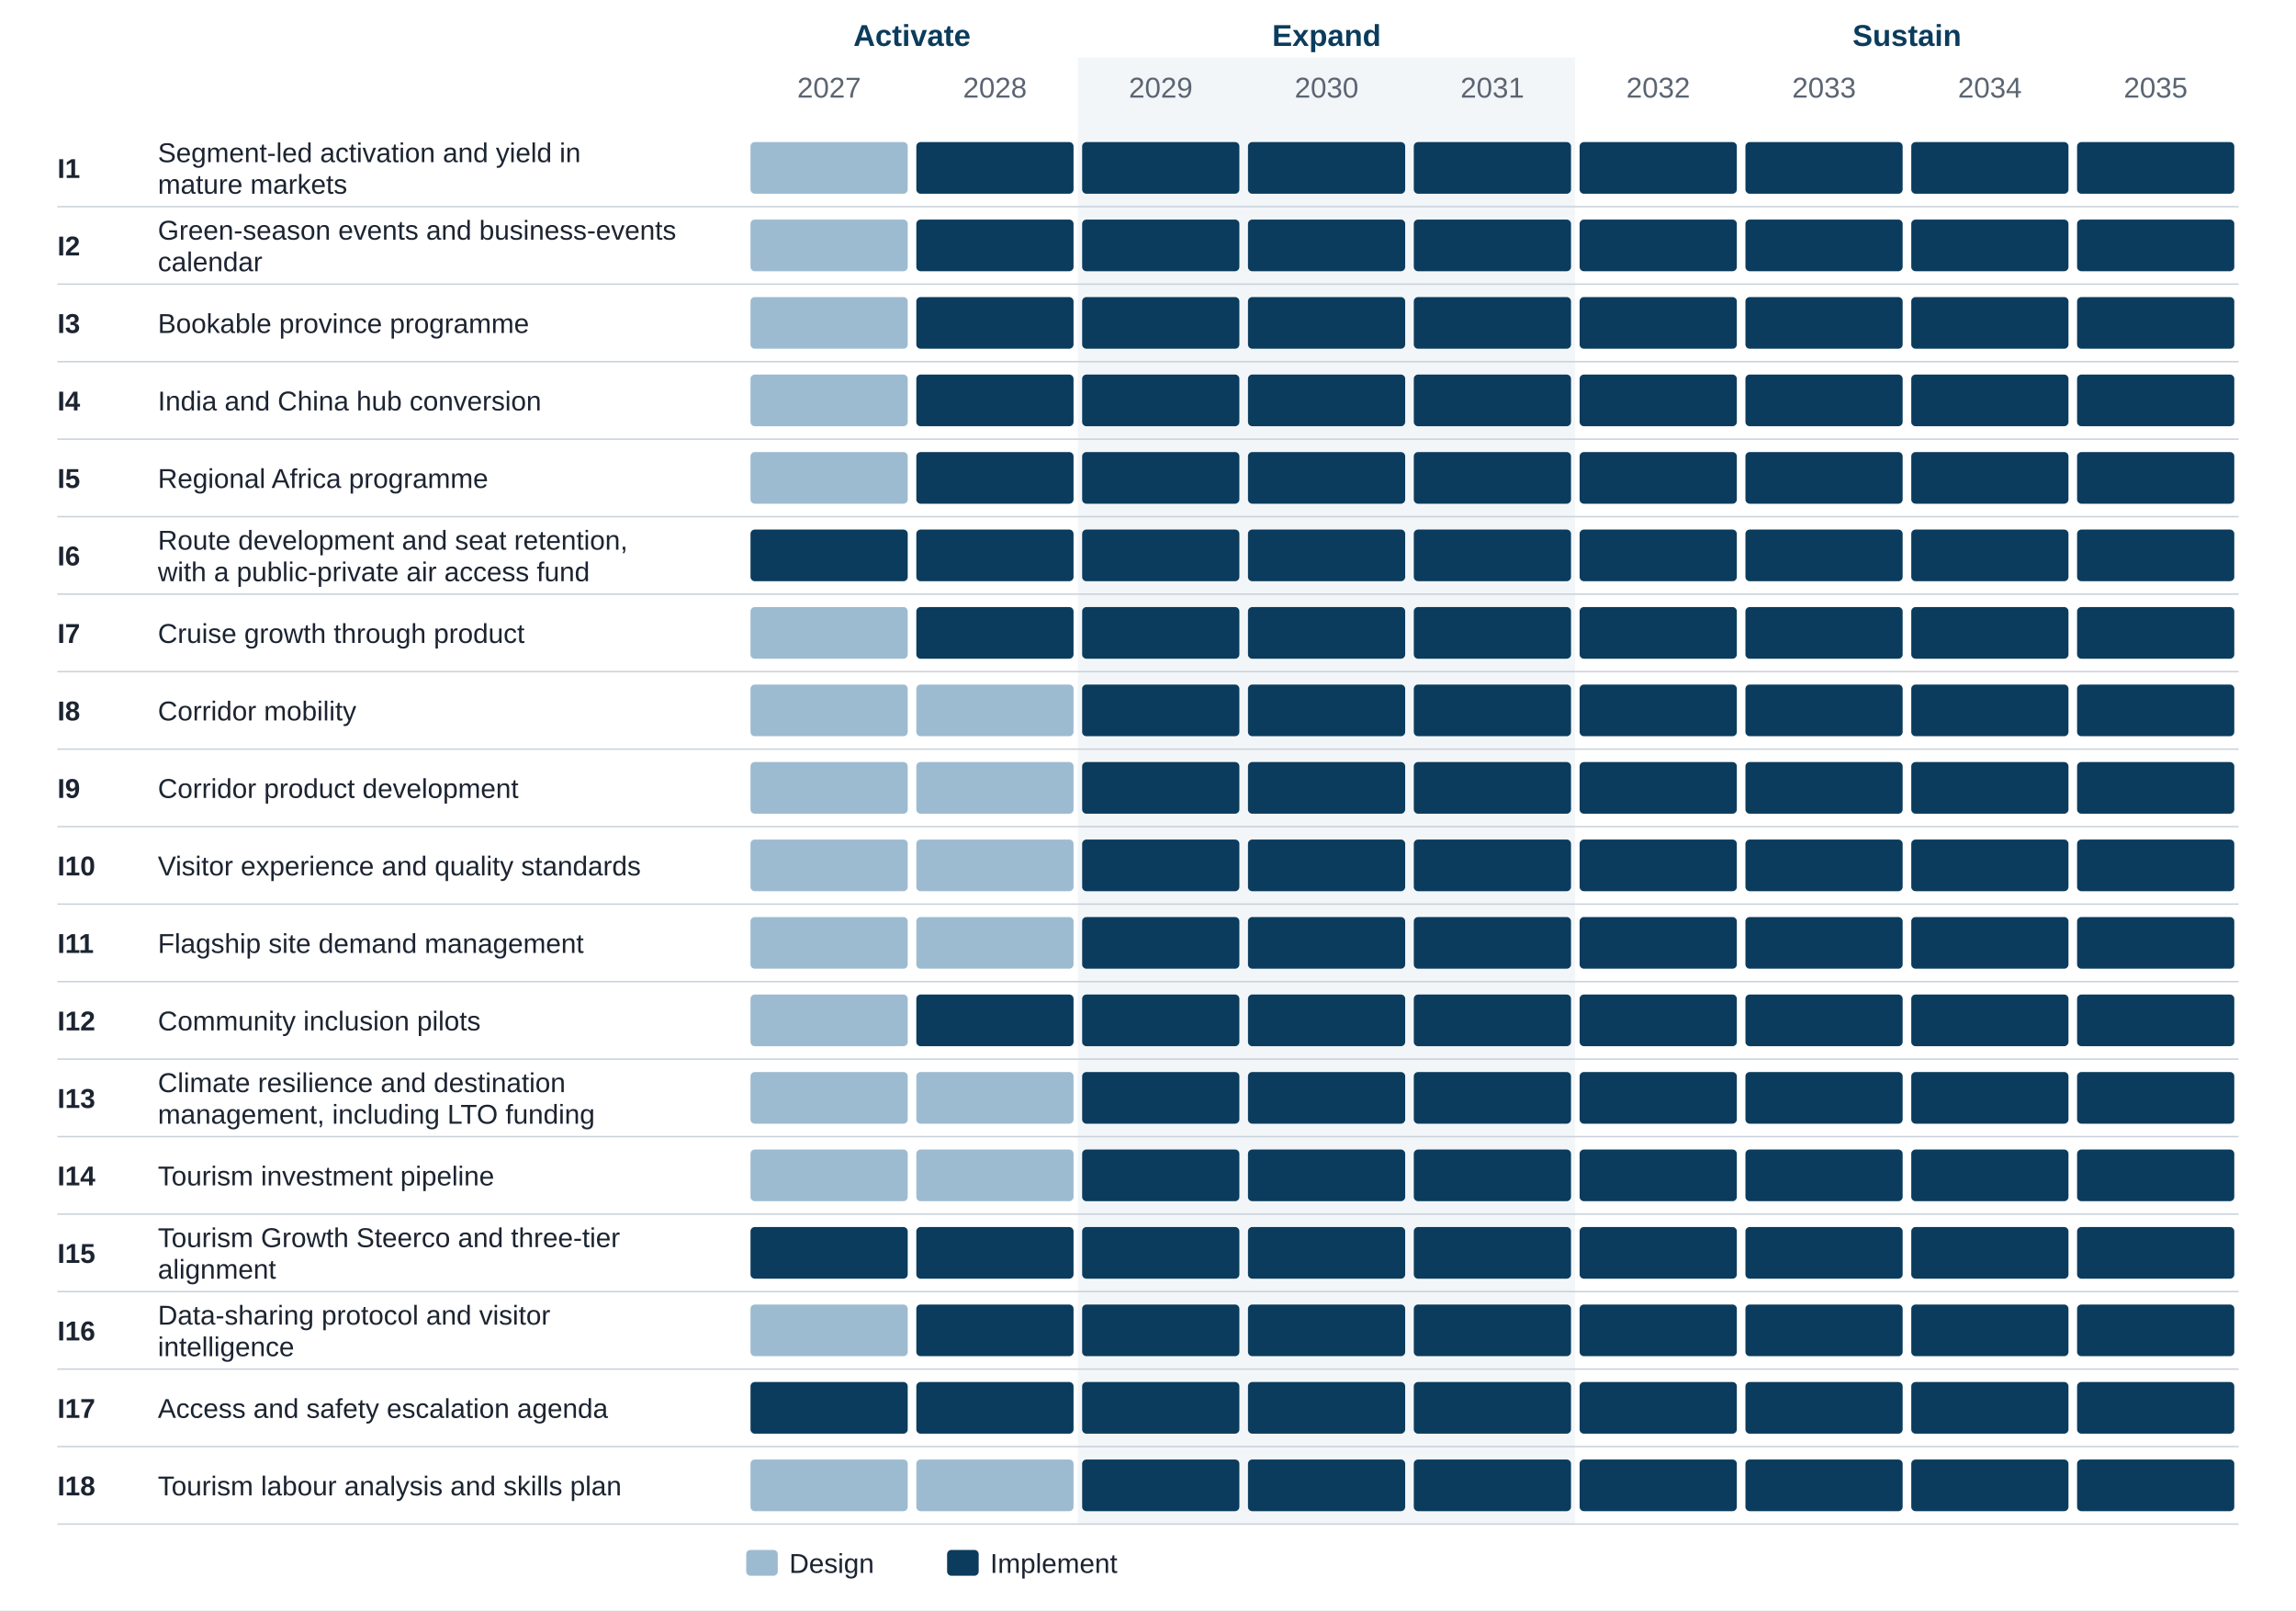
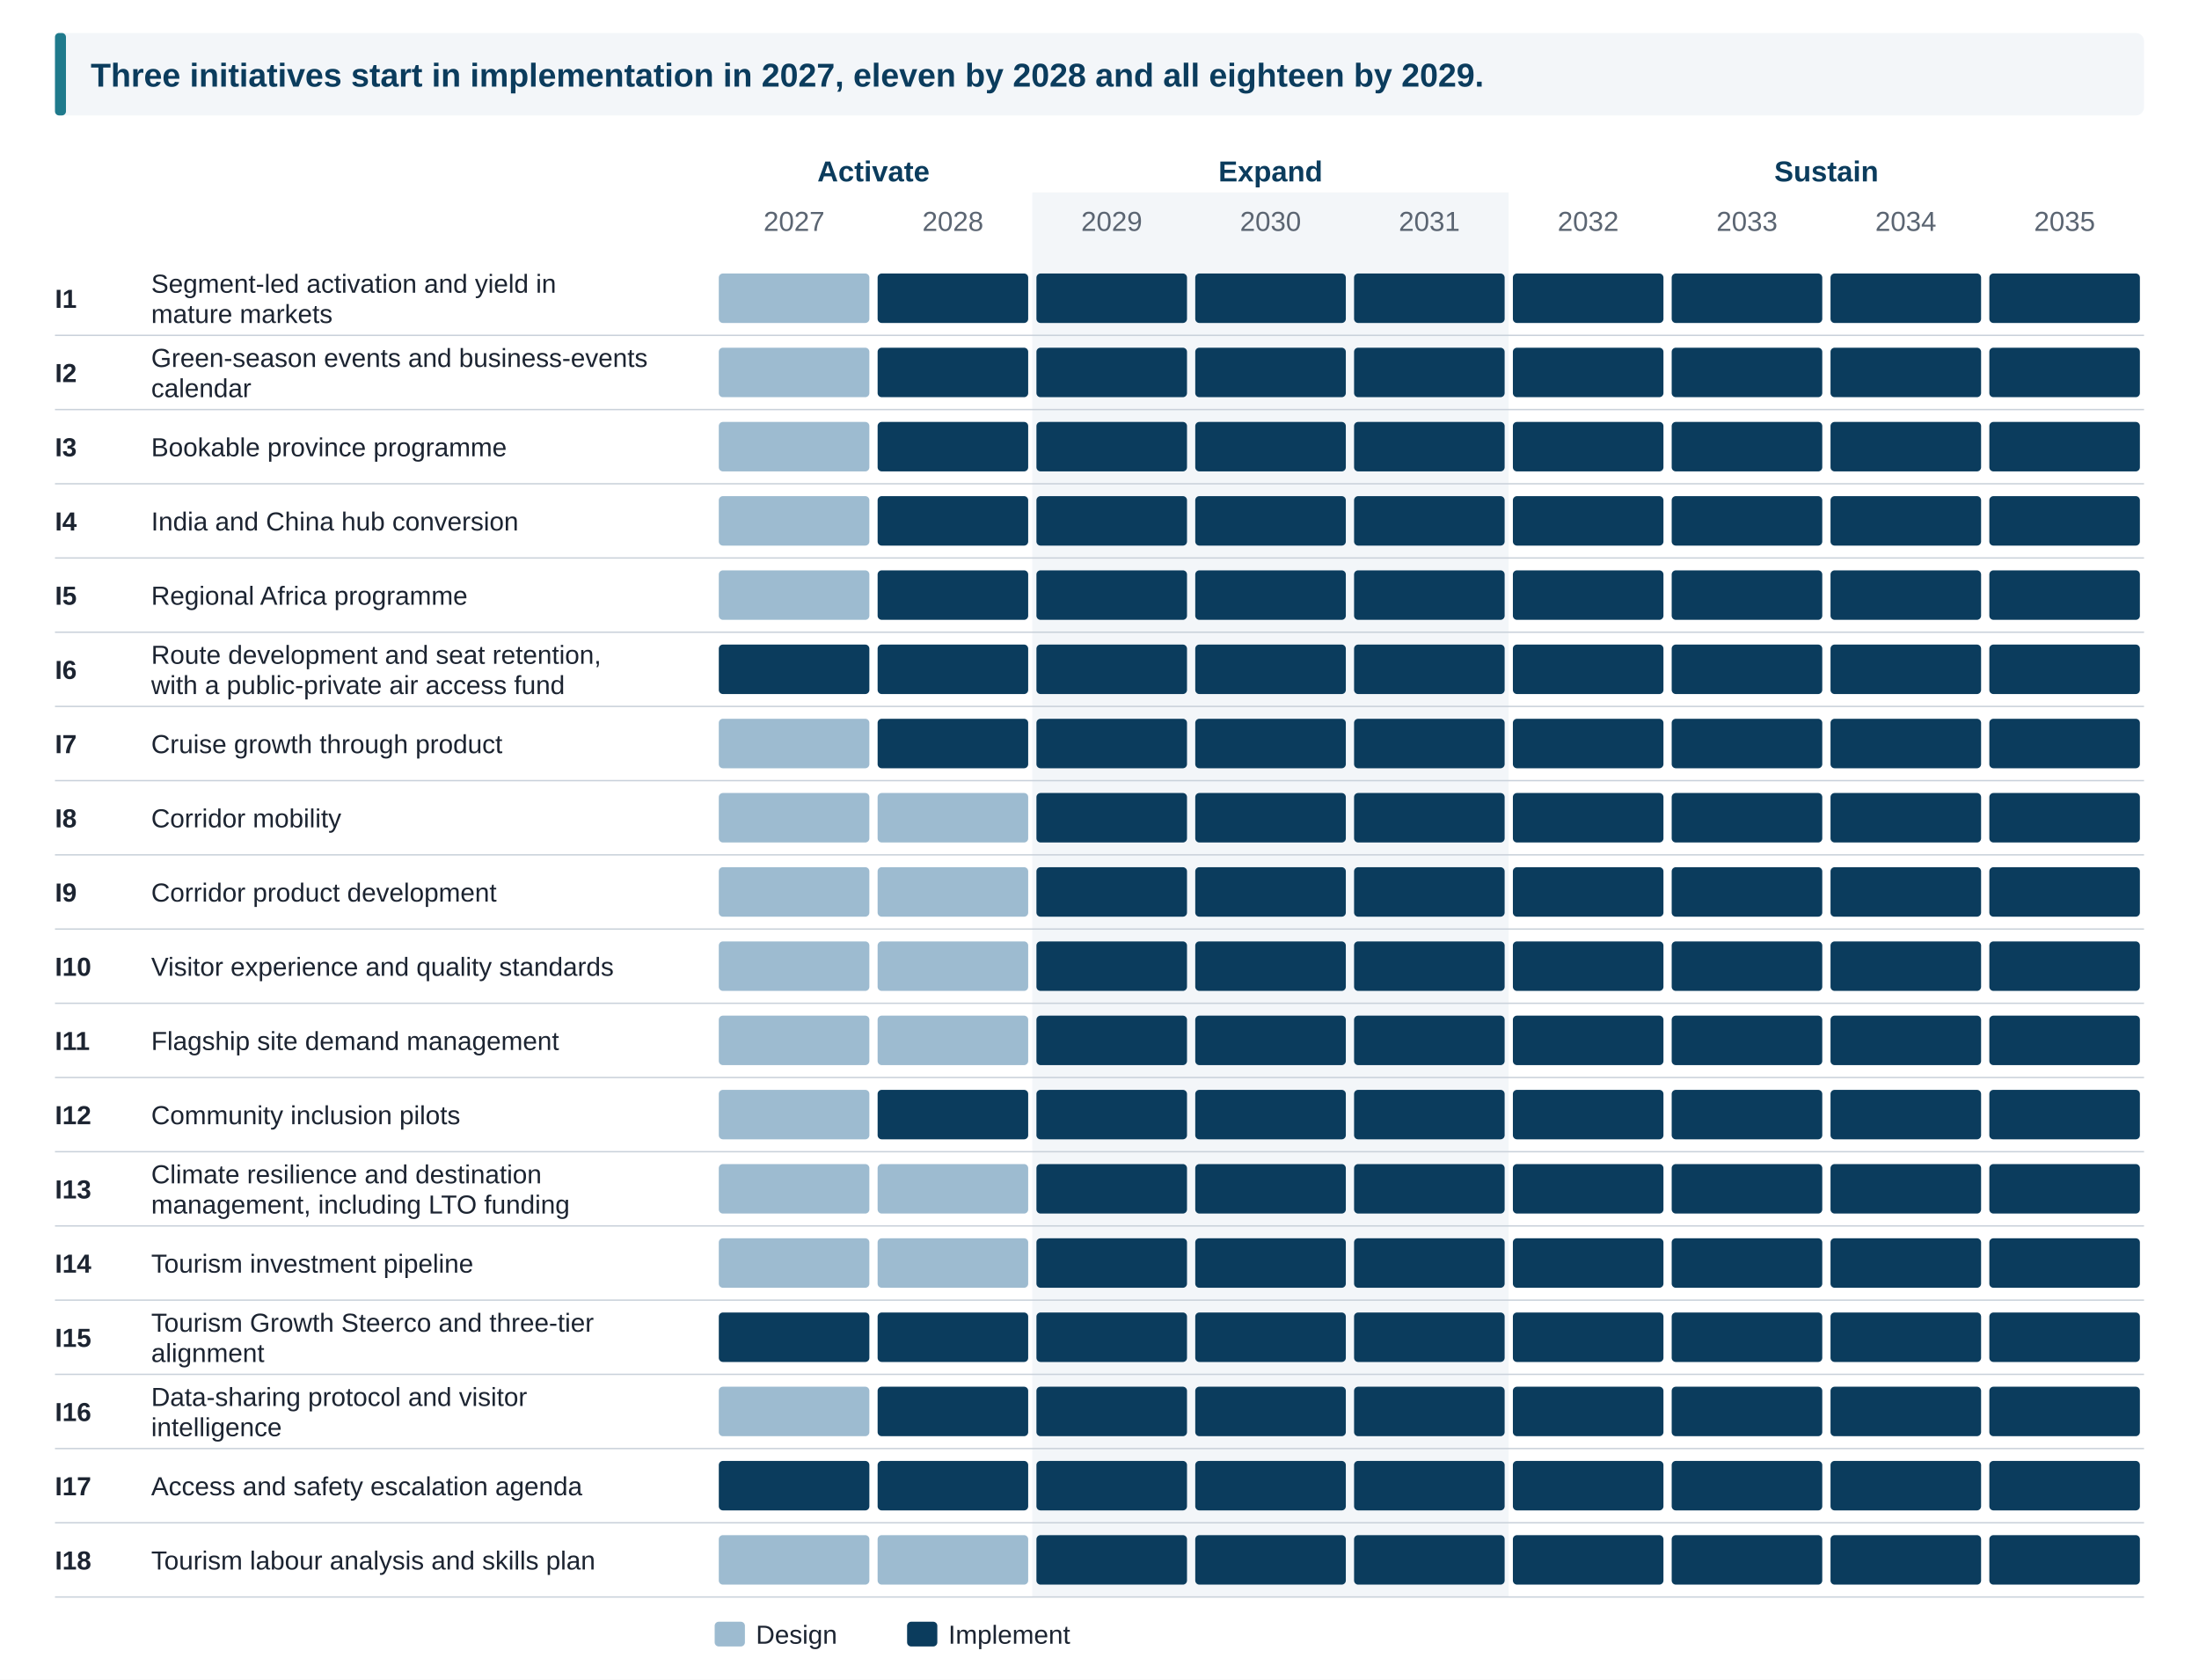
- <svg xmlns="http://www.w3.org/2000/svg" viewBox="0 0 1600 1122" width="1600" height="1122" font-family="Raleway, Arial, sans-serif">
-   <rect width="1600" height="1122" fill="#ffffff" />
-   <rect x="520" y="40" width="231.111" height="1022" fill="#FFFFFF" />
-   <text x="635.556" y="32" text-anchor="middle" font-size="21" font-weight="700" fill="#0B3C5D">Activate</text>
-   <rect x="751.111" y="40" width="346.667" height="1022" fill="#F3F6F9" />
-   <text x="924.444" y="32" text-anchor="middle" font-size="21" font-weight="700" fill="#0B3C5D">Expand</text>
-   <rect x="1097.778" y="40" width="462.222" height="1022" fill="#FFFFFF" />
-   <text x="1328.889" y="32" text-anchor="middle" font-size="21" font-weight="700" fill="#0B3C5D">Sustain</text>
-   <text x="577.778" y="68" text-anchor="middle" font-size="20" fill="#5B6572">2027</text>
-   <text x="693.333" y="68" text-anchor="middle" font-size="20" fill="#5B6572">2028</text>
-   <text x="808.889" y="68" text-anchor="middle" font-size="20" fill="#5B6572">2029</text>
-   <text x="924.444" y="68" text-anchor="middle" font-size="20" fill="#5B6572">2030</text>
-   <text x="1040" y="68" text-anchor="middle" font-size="20" fill="#5B6572">2031</text>
-   <text x="1155.556" y="68" text-anchor="middle" font-size="20" fill="#5B6572">2032</text>
-   <text x="1271.111" y="68" text-anchor="middle" font-size="20" fill="#5B6572">2033</text>
-   <text x="1386.667" y="68" text-anchor="middle" font-size="20" fill="#5B6572">2034</text>
-   <text x="1502.222" y="68" text-anchor="middle" font-size="20" fill="#5B6572">2035</text>
-   <line x1="40" y1="144" x2="1560" y2="144" stroke="#C9D1DA" stroke-width="1" />
-   <text x="40" y="124" font-size="19" font-weight="700" fill="#1C2431">I1</text>
-   <text x="110" y="113" font-size="19" fill="#1C2431">Segment-led activation and yield in</text>
-   <text x="110" y="135" font-size="19" fill="#1C2431">mature markets</text>
-   <rect x="523" y="99" width="109.556" height="36" rx="3" fill="#9DBBD0" />
-   <rect x="638.556" y="99" width="109.556" height="36" rx="3" fill="#0B3C5D" />
-   <rect x="754.111" y="99" width="109.556" height="36" rx="3" fill="#0B3C5D" />
-   <rect x="869.667" y="99" width="109.556" height="36" rx="3" fill="#0B3C5D" />
-   <rect x="985.222" y="99" width="109.556" height="36" rx="3" fill="#0B3C5D" />
-   <rect x="1100.778" y="99" width="109.556" height="36" rx="3" fill="#0B3C5D" />
-   <rect x="1216.333" y="99" width="109.556" height="36" rx="3" fill="#0B3C5D" />
-   <rect x="1331.889" y="99" width="109.556" height="36" rx="3" fill="#0B3C5D" />
-   <rect x="1447.444" y="99" width="109.556" height="36" rx="3" fill="#0B3C5D" />
-   <line x1="40" y1="198" x2="1560" y2="198" stroke="#C9D1DA" stroke-width="1" />
-   <text x="40" y="178" font-size="19" font-weight="700" fill="#1C2431">I2</text>
-   <text x="110" y="167" font-size="19" fill="#1C2431">Green-season events and business-events</text>
-   <text x="110" y="189" font-size="19" fill="#1C2431">calendar</text>
-   <rect x="523" y="153" width="109.556" height="36" rx="3" fill="#9DBBD0" />
-   <rect x="638.556" y="153" width="109.556" height="36" rx="3" fill="#0B3C5D" />
-   <rect x="754.111" y="153" width="109.556" height="36" rx="3" fill="#0B3C5D" />
-   <rect x="869.667" y="153" width="109.556" height="36" rx="3" fill="#0B3C5D" />
-   <rect x="985.222" y="153" width="109.556" height="36" rx="3" fill="#0B3C5D" />
-   <rect x="1100.778" y="153" width="109.556" height="36" rx="3" fill="#0B3C5D" />
-   <rect x="1216.333" y="153" width="109.556" height="36" rx="3" fill="#0B3C5D" />
-   <rect x="1331.889" y="153" width="109.556" height="36" rx="3" fill="#0B3C5D" />
-   <rect x="1447.444" y="153" width="109.556" height="36" rx="3" fill="#0B3C5D" />
-   <line x1="40" y1="252" x2="1560" y2="252" stroke="#C9D1DA" stroke-width="1" />
-   <text x="40" y="232" font-size="19" font-weight="700" fill="#1C2431">I3</text>
-   <text x="110" y="232" font-size="19" fill="#1C2431">Bookable province programme</text>
-   <rect x="523" y="207" width="109.556" height="36" rx="3" fill="#9DBBD0" />
-   <rect x="638.556" y="207" width="109.556" height="36" rx="3" fill="#0B3C5D" />
-   <rect x="754.111" y="207" width="109.556" height="36" rx="3" fill="#0B3C5D" />
-   <rect x="869.667" y="207" width="109.556" height="36" rx="3" fill="#0B3C5D" />
-   <rect x="985.222" y="207" width="109.556" height="36" rx="3" fill="#0B3C5D" />
-   <rect x="1100.778" y="207" width="109.556" height="36" rx="3" fill="#0B3C5D" />
-   <rect x="1216.333" y="207" width="109.556" height="36" rx="3" fill="#0B3C5D" />
-   <rect x="1331.889" y="207" width="109.556" height="36" rx="3" fill="#0B3C5D" />
-   <rect x="1447.444" y="207" width="109.556" height="36" rx="3" fill="#0B3C5D" />
-   <line x1="40" y1="306" x2="1560" y2="306" stroke="#C9D1DA" stroke-width="1" />
-   <text x="40" y="286" font-size="19" font-weight="700" fill="#1C2431">I4</text>
-   <text x="110" y="286" font-size="19" fill="#1C2431">India and China hub conversion</text>
-   <rect x="523" y="261" width="109.556" height="36" rx="3" fill="#9DBBD0" />
-   <rect x="638.556" y="261" width="109.556" height="36" rx="3" fill="#0B3C5D" />
-   <rect x="754.111" y="261" width="109.556" height="36" rx="3" fill="#0B3C5D" />
-   <rect x="869.667" y="261" width="109.556" height="36" rx="3" fill="#0B3C5D" />
-   <rect x="985.222" y="261" width="109.556" height="36" rx="3" fill="#0B3C5D" />
-   <rect x="1100.778" y="261" width="109.556" height="36" rx="3" fill="#0B3C5D" />
-   <rect x="1216.333" y="261" width="109.556" height="36" rx="3" fill="#0B3C5D" />
-   <rect x="1331.889" y="261" width="109.556" height="36" rx="3" fill="#0B3C5D" />
-   <rect x="1447.444" y="261" width="109.556" height="36" rx="3" fill="#0B3C5D" />
-   <line x1="40" y1="360" x2="1560" y2="360" stroke="#C9D1DA" stroke-width="1" />
-   <text x="40" y="340" font-size="19" font-weight="700" fill="#1C2431">I5</text>
-   <text x="110" y="340" font-size="19" fill="#1C2431">Regional Africa programme</text>
-   <rect x="523" y="315" width="109.556" height="36" rx="3" fill="#9DBBD0" />
-   <rect x="638.556" y="315" width="109.556" height="36" rx="3" fill="#0B3C5D" />
-   <rect x="754.111" y="315" width="109.556" height="36" rx="3" fill="#0B3C5D" />
-   <rect x="869.667" y="315" width="109.556" height="36" rx="3" fill="#0B3C5D" />
-   <rect x="985.222" y="315" width="109.556" height="36" rx="3" fill="#0B3C5D" />
-   <rect x="1100.778" y="315" width="109.556" height="36" rx="3" fill="#0B3C5D" />
-   <rect x="1216.333" y="315" width="109.556" height="36" rx="3" fill="#0B3C5D" />
-   <rect x="1331.889" y="315" width="109.556" height="36" rx="3" fill="#0B3C5D" />
-   <rect x="1447.444" y="315" width="109.556" height="36" rx="3" fill="#0B3C5D" />
-   <line x1="40" y1="414" x2="1560" y2="414" stroke="#C9D1DA" stroke-width="1" />
-   <text x="40" y="394" font-size="19" font-weight="700" fill="#1C2431">I6</text>
-   <text x="110" y="383" font-size="19" fill="#1C2431">Route development and seat retention,</text>
-   <text x="110" y="405" font-size="19" fill="#1C2431">with a public-private air access fund</text>
-   <rect x="523" y="369" width="109.556" height="36" rx="3" fill="#0B3C5D" />
-   <rect x="638.556" y="369" width="109.556" height="36" rx="3" fill="#0B3C5D" />
-   <rect x="754.111" y="369" width="109.556" height="36" rx="3" fill="#0B3C5D" />
-   <rect x="869.667" y="369" width="109.556" height="36" rx="3" fill="#0B3C5D" />
-   <rect x="985.222" y="369" width="109.556" height="36" rx="3" fill="#0B3C5D" />
-   <rect x="1100.778" y="369" width="109.556" height="36" rx="3" fill="#0B3C5D" />
-   <rect x="1216.333" y="369" width="109.556" height="36" rx="3" fill="#0B3C5D" />
-   <rect x="1331.889" y="369" width="109.556" height="36" rx="3" fill="#0B3C5D" />
-   <rect x="1447.444" y="369" width="109.556" height="36" rx="3" fill="#0B3C5D" />
-   <line x1="40" y1="468" x2="1560" y2="468" stroke="#C9D1DA" stroke-width="1" />
-   <text x="40" y="448" font-size="19" font-weight="700" fill="#1C2431">I7</text>
-   <text x="110" y="448" font-size="19" fill="#1C2431">Cruise growth through product</text>
-   <rect x="523" y="423" width="109.556" height="36" rx="3" fill="#9DBBD0" />
-   <rect x="638.556" y="423" width="109.556" height="36" rx="3" fill="#0B3C5D" />
-   <rect x="754.111" y="423" width="109.556" height="36" rx="3" fill="#0B3C5D" />
-   <rect x="869.667" y="423" width="109.556" height="36" rx="3" fill="#0B3C5D" />
-   <rect x="985.222" y="423" width="109.556" height="36" rx="3" fill="#0B3C5D" />
-   <rect x="1100.778" y="423" width="109.556" height="36" rx="3" fill="#0B3C5D" />
-   <rect x="1216.333" y="423" width="109.556" height="36" rx="3" fill="#0B3C5D" />
-   <rect x="1331.889" y="423" width="109.556" height="36" rx="3" fill="#0B3C5D" />
-   <rect x="1447.444" y="423" width="109.556" height="36" rx="3" fill="#0B3C5D" />
-   <line x1="40" y1="522" x2="1560" y2="522" stroke="#C9D1DA" stroke-width="1" />
-   <text x="40" y="502" font-size="19" font-weight="700" fill="#1C2431">I8</text>
-   <text x="110" y="502" font-size="19" fill="#1C2431">Corridor mobility</text>
-   <rect x="523" y="477" width="109.556" height="36" rx="3" fill="#9DBBD0" />
-   <rect x="638.556" y="477" width="109.556" height="36" rx="3" fill="#9DBBD0" />
-   <rect x="754.111" y="477" width="109.556" height="36" rx="3" fill="#0B3C5D" />
-   <rect x="869.667" y="477" width="109.556" height="36" rx="3" fill="#0B3C5D" />
-   <rect x="985.222" y="477" width="109.556" height="36" rx="3" fill="#0B3C5D" />
-   <rect x="1100.778" y="477" width="109.556" height="36" rx="3" fill="#0B3C5D" />
-   <rect x="1216.333" y="477" width="109.556" height="36" rx="3" fill="#0B3C5D" />
-   <rect x="1331.889" y="477" width="109.556" height="36" rx="3" fill="#0B3C5D" />
-   <rect x="1447.444" y="477" width="109.556" height="36" rx="3" fill="#0B3C5D" />
-   <line x1="40" y1="576" x2="1560" y2="576" stroke="#C9D1DA" stroke-width="1" />
-   <text x="40" y="556" font-size="19" font-weight="700" fill="#1C2431">I9</text>
-   <text x="110" y="556" font-size="19" fill="#1C2431">Corridor product development</text>
-   <rect x="523" y="531" width="109.556" height="36" rx="3" fill="#9DBBD0" />
-   <rect x="638.556" y="531" width="109.556" height="36" rx="3" fill="#9DBBD0" />
-   <rect x="754.111" y="531" width="109.556" height="36" rx="3" fill="#0B3C5D" />
-   <rect x="869.667" y="531" width="109.556" height="36" rx="3" fill="#0B3C5D" />
-   <rect x="985.222" y="531" width="109.556" height="36" rx="3" fill="#0B3C5D" />
-   <rect x="1100.778" y="531" width="109.556" height="36" rx="3" fill="#0B3C5D" />
-   <rect x="1216.333" y="531" width="109.556" height="36" rx="3" fill="#0B3C5D" />
-   <rect x="1331.889" y="531" width="109.556" height="36" rx="3" fill="#0B3C5D" />
-   <rect x="1447.444" y="531" width="109.556" height="36" rx="3" fill="#0B3C5D" />
-   <line x1="40" y1="630" x2="1560" y2="630" stroke="#C9D1DA" stroke-width="1" />
-   <text x="40" y="610" font-size="19" font-weight="700" fill="#1C2431">I10</text>
-   <text x="110" y="610" font-size="19" fill="#1C2431">Visitor experience and quality standards</text>
-   <rect x="523" y="585" width="109.556" height="36" rx="3" fill="#9DBBD0" />
-   <rect x="638.556" y="585" width="109.556" height="36" rx="3" fill="#9DBBD0" />
-   <rect x="754.111" y="585" width="109.556" height="36" rx="3" fill="#0B3C5D" />
-   <rect x="869.667" y="585" width="109.556" height="36" rx="3" fill="#0B3C5D" />
-   <rect x="985.222" y="585" width="109.556" height="36" rx="3" fill="#0B3C5D" />
-   <rect x="1100.778" y="585" width="109.556" height="36" rx="3" fill="#0B3C5D" />
-   <rect x="1216.333" y="585" width="109.556" height="36" rx="3" fill="#0B3C5D" />
-   <rect x="1331.889" y="585" width="109.556" height="36" rx="3" fill="#0B3C5D" />
-   <rect x="1447.444" y="585" width="109.556" height="36" rx="3" fill="#0B3C5D" />
-   <line x1="40" y1="684" x2="1560" y2="684" stroke="#C9D1DA" stroke-width="1" />
-   <text x="40" y="664" font-size="19" font-weight="700" fill="#1C2431">I11</text>
-   <text x="110" y="664" font-size="19" fill="#1C2431">Flagship site demand management</text>
-   <rect x="523" y="639" width="109.556" height="36" rx="3" fill="#9DBBD0" />
-   <rect x="638.556" y="639" width="109.556" height="36" rx="3" fill="#9DBBD0" />
-   <rect x="754.111" y="639" width="109.556" height="36" rx="3" fill="#0B3C5D" />
-   <rect x="869.667" y="639" width="109.556" height="36" rx="3" fill="#0B3C5D" />
-   <rect x="985.222" y="639" width="109.556" height="36" rx="3" fill="#0B3C5D" />
-   <rect x="1100.778" y="639" width="109.556" height="36" rx="3" fill="#0B3C5D" />
-   <rect x="1216.333" y="639" width="109.556" height="36" rx="3" fill="#0B3C5D" />
-   <rect x="1331.889" y="639" width="109.556" height="36" rx="3" fill="#0B3C5D" />
-   <rect x="1447.444" y="639" width="109.556" height="36" rx="3" fill="#0B3C5D" />
-   <line x1="40" y1="738" x2="1560" y2="738" stroke="#C9D1DA" stroke-width="1" />
-   <text x="40" y="718" font-size="19" font-weight="700" fill="#1C2431">I12</text>
-   <text x="110" y="718" font-size="19" fill="#1C2431">Community inclusion pilots</text>
-   <rect x="523" y="693" width="109.556" height="36" rx="3" fill="#9DBBD0" />
-   <rect x="638.556" y="693" width="109.556" height="36" rx="3" fill="#0B3C5D" />
-   <rect x="754.111" y="693" width="109.556" height="36" rx="3" fill="#0B3C5D" />
-   <rect x="869.667" y="693" width="109.556" height="36" rx="3" fill="#0B3C5D" />
-   <rect x="985.222" y="693" width="109.556" height="36" rx="3" fill="#0B3C5D" />
-   <rect x="1100.778" y="693" width="109.556" height="36" rx="3" fill="#0B3C5D" />
-   <rect x="1216.333" y="693" width="109.556" height="36" rx="3" fill="#0B3C5D" />
-   <rect x="1331.889" y="693" width="109.556" height="36" rx="3" fill="#0B3C5D" />
-   <rect x="1447.444" y="693" width="109.556" height="36" rx="3" fill="#0B3C5D" />
-   <line x1="40" y1="792" x2="1560" y2="792" stroke="#C9D1DA" stroke-width="1" />
-   <text x="40" y="772" font-size="19" font-weight="700" fill="#1C2431">I13</text>
-   <text x="110" y="761" font-size="19" fill="#1C2431">Climate resilience and destination</text>
-   <text x="110" y="783" font-size="19" fill="#1C2431">management, including LTO funding</text>
-   <rect x="523" y="747" width="109.556" height="36" rx="3" fill="#9DBBD0" />
-   <rect x="638.556" y="747" width="109.556" height="36" rx="3" fill="#9DBBD0" />
-   <rect x="754.111" y="747" width="109.556" height="36" rx="3" fill="#0B3C5D" />
-   <rect x="869.667" y="747" width="109.556" height="36" rx="3" fill="#0B3C5D" />
-   <rect x="985.222" y="747" width="109.556" height="36" rx="3" fill="#0B3C5D" />
-   <rect x="1100.778" y="747" width="109.556" height="36" rx="3" fill="#0B3C5D" />
-   <rect x="1216.333" y="747" width="109.556" height="36" rx="3" fill="#0B3C5D" />
-   <rect x="1331.889" y="747" width="109.556" height="36" rx="3" fill="#0B3C5D" />
-   <rect x="1447.444" y="747" width="109.556" height="36" rx="3" fill="#0B3C5D" />
-   <line x1="40" y1="846" x2="1560" y2="846" stroke="#C9D1DA" stroke-width="1" />
-   <text x="40" y="826" font-size="19" font-weight="700" fill="#1C2431">I14</text>
-   <text x="110" y="826" font-size="19" fill="#1C2431">Tourism investment pipeline</text>
-   <rect x="523" y="801" width="109.556" height="36" rx="3" fill="#9DBBD0" />
-   <rect x="638.556" y="801" width="109.556" height="36" rx="3" fill="#9DBBD0" />
-   <rect x="754.111" y="801" width="109.556" height="36" rx="3" fill="#0B3C5D" />
-   <rect x="869.667" y="801" width="109.556" height="36" rx="3" fill="#0B3C5D" />
-   <rect x="985.222" y="801" width="109.556" height="36" rx="3" fill="#0B3C5D" />
-   <rect x="1100.778" y="801" width="109.556" height="36" rx="3" fill="#0B3C5D" />
-   <rect x="1216.333" y="801" width="109.556" height="36" rx="3" fill="#0B3C5D" />
-   <rect x="1331.889" y="801" width="109.556" height="36" rx="3" fill="#0B3C5D" />
-   <rect x="1447.444" y="801" width="109.556" height="36" rx="3" fill="#0B3C5D" />
-   <line x1="40" y1="900" x2="1560" y2="900" stroke="#C9D1DA" stroke-width="1" />
-   <text x="40" y="880" font-size="19" font-weight="700" fill="#1C2431">I15</text>
-   <text x="110" y="869" font-size="19" fill="#1C2431">Tourism Growth Steerco and three-tier</text>
-   <text x="110" y="891" font-size="19" fill="#1C2431">alignment</text>
-   <rect x="523" y="855" width="109.556" height="36" rx="3" fill="#0B3C5D" />
-   <rect x="638.556" y="855" width="109.556" height="36" rx="3" fill="#0B3C5D" />
-   <rect x="754.111" y="855" width="109.556" height="36" rx="3" fill="#0B3C5D" />
-   <rect x="869.667" y="855" width="109.556" height="36" rx="3" fill="#0B3C5D" />
-   <rect x="985.222" y="855" width="109.556" height="36" rx="3" fill="#0B3C5D" />
-   <rect x="1100.778" y="855" width="109.556" height="36" rx="3" fill="#0B3C5D" />
-   <rect x="1216.333" y="855" width="109.556" height="36" rx="3" fill="#0B3C5D" />
-   <rect x="1331.889" y="855" width="109.556" height="36" rx="3" fill="#0B3C5D" />
-   <rect x="1447.444" y="855" width="109.556" height="36" rx="3" fill="#0B3C5D" />
-   <line x1="40" y1="954" x2="1560" y2="954" stroke="#C9D1DA" stroke-width="1" />
-   <text x="40" y="934" font-size="19" font-weight="700" fill="#1C2431">I16</text>
-   <text x="110" y="923" font-size="19" fill="#1C2431">Data-sharing protocol and visitor</text>
-   <text x="110" y="945" font-size="19" fill="#1C2431">intelligence</text>
-   <rect x="523" y="909" width="109.556" height="36" rx="3" fill="#9DBBD0" />
-   <rect x="638.556" y="909" width="109.556" height="36" rx="3" fill="#0B3C5D" />
-   <rect x="754.111" y="909" width="109.556" height="36" rx="3" fill="#0B3C5D" />
-   <rect x="869.667" y="909" width="109.556" height="36" rx="3" fill="#0B3C5D" />
-   <rect x="985.222" y="909" width="109.556" height="36" rx="3" fill="#0B3C5D" />
-   <rect x="1100.778" y="909" width="109.556" height="36" rx="3" fill="#0B3C5D" />
-   <rect x="1216.333" y="909" width="109.556" height="36" rx="3" fill="#0B3C5D" />
-   <rect x="1331.889" y="909" width="109.556" height="36" rx="3" fill="#0B3C5D" />
-   <rect x="1447.444" y="909" width="109.556" height="36" rx="3" fill="#0B3C5D" />
-   <line x1="40" y1="1008" x2="1560" y2="1008" stroke="#C9D1DA" stroke-width="1" />
-   <text x="40" y="988" font-size="19" font-weight="700" fill="#1C2431">I17</text>
-   <text x="110" y="988" font-size="19" fill="#1C2431">Access and safety escalation agenda</text>
-   <rect x="523" y="963" width="109.556" height="36" rx="3" fill="#0B3C5D" />
-   <rect x="638.556" y="963" width="109.556" height="36" rx="3" fill="#0B3C5D" />
-   <rect x="754.111" y="963" width="109.556" height="36" rx="3" fill="#0B3C5D" />
-   <rect x="869.667" y="963" width="109.556" height="36" rx="3" fill="#0B3C5D" />
-   <rect x="985.222" y="963" width="109.556" height="36" rx="3" fill="#0B3C5D" />
-   <rect x="1100.778" y="963" width="109.556" height="36" rx="3" fill="#0B3C5D" />
-   <rect x="1216.333" y="963" width="109.556" height="36" rx="3" fill="#0B3C5D" />
-   <rect x="1331.889" y="963" width="109.556" height="36" rx="3" fill="#0B3C5D" />
-   <rect x="1447.444" y="963" width="109.556" height="36" rx="3" fill="#0B3C5D" />
-   <line x1="40" y1="1062" x2="1560" y2="1062" stroke="#C9D1DA" stroke-width="1" />
-   <text x="40" y="1042" font-size="19" font-weight="700" fill="#1C2431">I18</text>
-   <text x="110" y="1042" font-size="19" fill="#1C2431">Tourism labour analysis and skills plan</text>
-   <rect x="523" y="1017" width="109.556" height="36" rx="3" fill="#9DBBD0" />
-   <rect x="638.556" y="1017" width="109.556" height="36" rx="3" fill="#9DBBD0" />
-   <rect x="754.111" y="1017" width="109.556" height="36" rx="3" fill="#0B3C5D" />
-   <rect x="869.667" y="1017" width="109.556" height="36" rx="3" fill="#0B3C5D" />
-   <rect x="985.222" y="1017" width="109.556" height="36" rx="3" fill="#0B3C5D" />
-   <rect x="1100.778" y="1017" width="109.556" height="36" rx="3" fill="#0B3C5D" />
-   <rect x="1216.333" y="1017" width="109.556" height="36" rx="3" fill="#0B3C5D" />
-   <rect x="1331.889" y="1017" width="109.556" height="36" rx="3" fill="#0B3C5D" />
-   <rect x="1447.444" y="1017" width="109.556" height="36" rx="3" fill="#0B3C5D" />
-   <rect x="520" y="1080" width="22" height="18" rx="3" fill="#9DBBD0" />
-   <text x="550" y="1096" font-size="19" fill="#1C2431">Design</text>
-   <rect x="660" y="1080" width="22" height="18" rx="3" fill="#0B3C5D" />
-   <text x="690" y="1096" font-size="19" fill="#1C2431">Implement</text>
+ <svg xmlns="http://www.w3.org/2000/svg" viewBox="0 0 1600 1222" width="1600" height="1222" font-family="Raleway, Arial, sans-serif">
+   <rect width="1600" height="1222" fill="#ffffff" />
+   <g class="callout">
+     <rect x="40" y="24" width="1520" height="60" rx="6" fill="#F3F6F9" />
+     <rect x="40" y="24" width="8" height="60" rx="3" fill="#1F7A8C" />
+     <text x="66" y="63" font-size="24" font-weight="700" fill="#0B3C5D">Three initiatives start in implementation in 2027, eleven by 2028 and all eighteen by 2029.</text>
+   </g>
+   <g transform="translate(0,100)">
+     <rect width="1600" height="1122" fill="#ffffff" />
+     <rect x="520" y="40" width="231.111" height="1022" fill="#FFFFFF" />
+     <text x="635.556" y="32" text-anchor="middle" font-size="21" font-weight="700" fill="#0B3C5D">Activate</text>
+     <rect x="751.111" y="40" width="346.667" height="1022" fill="#F3F6F9" />
+     <text x="924.444" y="32" text-anchor="middle" font-size="21" font-weight="700" fill="#0B3C5D">Expand</text>
+     <rect x="1097.778" y="40" width="462.222" height="1022" fill="#FFFFFF" />
+     <text x="1328.889" y="32" text-anchor="middle" font-size="21" font-weight="700" fill="#0B3C5D">Sustain</text>
+     <text x="577.778" y="68" text-anchor="middle" font-size="20" fill="#5B6572">2027</text>
+     <text x="693.333" y="68" text-anchor="middle" font-size="20" fill="#5B6572">2028</text>
+     <text x="808.889" y="68" text-anchor="middle" font-size="20" fill="#5B6572">2029</text>
+     <text x="924.444" y="68" text-anchor="middle" font-size="20" fill="#5B6572">2030</text>
+     <text x="1040" y="68" text-anchor="middle" font-size="20" fill="#5B6572">2031</text>
+     <text x="1155.556" y="68" text-anchor="middle" font-size="20" fill="#5B6572">2032</text>
+     <text x="1271.111" y="68" text-anchor="middle" font-size="20" fill="#5B6572">2033</text>
+     <text x="1386.667" y="68" text-anchor="middle" font-size="20" fill="#5B6572">2034</text>
+     <text x="1502.222" y="68" text-anchor="middle" font-size="20" fill="#5B6572">2035</text>
+     <line x1="40" y1="144" x2="1560" y2="144" stroke="#C9D1DA" stroke-width="1" />
+     <text x="40" y="124" font-size="19" font-weight="700" fill="#1C2431">I1</text>
+     <text x="110" y="113" font-size="19" fill="#1C2431">Segment-led activation and yield in</text>
+     <text x="110" y="135" font-size="19" fill="#1C2431">mature markets</text>
+     <rect x="523" y="99" width="109.556" height="36" rx="3" fill="#9DBBD0" />
+     <rect x="638.556" y="99" width="109.556" height="36" rx="3" fill="#0B3C5D" />
+     <rect x="754.111" y="99" width="109.556" height="36" rx="3" fill="#0B3C5D" />
+     <rect x="869.667" y="99" width="109.556" height="36" rx="3" fill="#0B3C5D" />
+     <rect x="985.222" y="99" width="109.556" height="36" rx="3" fill="#0B3C5D" />
+     <rect x="1100.778" y="99" width="109.556" height="36" rx="3" fill="#0B3C5D" />
+     <rect x="1216.333" y="99" width="109.556" height="36" rx="3" fill="#0B3C5D" />
+     <rect x="1331.889" y="99" width="109.556" height="36" rx="3" fill="#0B3C5D" />
+     <rect x="1447.444" y="99" width="109.556" height="36" rx="3" fill="#0B3C5D" />
+     <line x1="40" y1="198" x2="1560" y2="198" stroke="#C9D1DA" stroke-width="1" />
+     <text x="40" y="178" font-size="19" font-weight="700" fill="#1C2431">I2</text>
+     <text x="110" y="167" font-size="19" fill="#1C2431">Green-season events and business-events</text>
+     <text x="110" y="189" font-size="19" fill="#1C2431">calendar</text>
+     <rect x="523" y="153" width="109.556" height="36" rx="3" fill="#9DBBD0" />
+     <rect x="638.556" y="153" width="109.556" height="36" rx="3" fill="#0B3C5D" />
+     <rect x="754.111" y="153" width="109.556" height="36" rx="3" fill="#0B3C5D" />
+     <rect x="869.667" y="153" width="109.556" height="36" rx="3" fill="#0B3C5D" />
+     <rect x="985.222" y="153" width="109.556" height="36" rx="3" fill="#0B3C5D" />
+     <rect x="1100.778" y="153" width="109.556" height="36" rx="3" fill="#0B3C5D" />
+     <rect x="1216.333" y="153" width="109.556" height="36" rx="3" fill="#0B3C5D" />
+     <rect x="1331.889" y="153" width="109.556" height="36" rx="3" fill="#0B3C5D" />
+     <rect x="1447.444" y="153" width="109.556" height="36" rx="3" fill="#0B3C5D" />
+     <line x1="40" y1="252" x2="1560" y2="252" stroke="#C9D1DA" stroke-width="1" />
+     <text x="40" y="232" font-size="19" font-weight="700" fill="#1C2431">I3</text>
+     <text x="110" y="232" font-size="19" fill="#1C2431">Bookable province programme</text>
+     <rect x="523" y="207" width="109.556" height="36" rx="3" fill="#9DBBD0" />
+     <rect x="638.556" y="207" width="109.556" height="36" rx="3" fill="#0B3C5D" />
+     <rect x="754.111" y="207" width="109.556" height="36" rx="3" fill="#0B3C5D" />
+     <rect x="869.667" y="207" width="109.556" height="36" rx="3" fill="#0B3C5D" />
+     <rect x="985.222" y="207" width="109.556" height="36" rx="3" fill="#0B3C5D" />
+     <rect x="1100.778" y="207" width="109.556" height="36" rx="3" fill="#0B3C5D" />
+     <rect x="1216.333" y="207" width="109.556" height="36" rx="3" fill="#0B3C5D" />
+     <rect x="1331.889" y="207" width="109.556" height="36" rx="3" fill="#0B3C5D" />
+     <rect x="1447.444" y="207" width="109.556" height="36" rx="3" fill="#0B3C5D" />
+     <line x1="40" y1="306" x2="1560" y2="306" stroke="#C9D1DA" stroke-width="1" />
+     <text x="40" y="286" font-size="19" font-weight="700" fill="#1C2431">I4</text>
+     <text x="110" y="286" font-size="19" fill="#1C2431">India and China hub conversion</text>
+     <rect x="523" y="261" width="109.556" height="36" rx="3" fill="#9DBBD0" />
+     <rect x="638.556" y="261" width="109.556" height="36" rx="3" fill="#0B3C5D" />
+     <rect x="754.111" y="261" width="109.556" height="36" rx="3" fill="#0B3C5D" />
+     <rect x="869.667" y="261" width="109.556" height="36" rx="3" fill="#0B3C5D" />
+     <rect x="985.222" y="261" width="109.556" height="36" rx="3" fill="#0B3C5D" />
+     <rect x="1100.778" y="261" width="109.556" height="36" rx="3" fill="#0B3C5D" />
+     <rect x="1216.333" y="261" width="109.556" height="36" rx="3" fill="#0B3C5D" />
+     <rect x="1331.889" y="261" width="109.556" height="36" rx="3" fill="#0B3C5D" />
+     <rect x="1447.444" y="261" width="109.556" height="36" rx="3" fill="#0B3C5D" />
+     <line x1="40" y1="360" x2="1560" y2="360" stroke="#C9D1DA" stroke-width="1" />
+     <text x="40" y="340" font-size="19" font-weight="700" fill="#1C2431">I5</text>
+     <text x="110" y="340" font-size="19" fill="#1C2431">Regional Africa programme</text>
+     <rect x="523" y="315" width="109.556" height="36" rx="3" fill="#9DBBD0" />
+     <rect x="638.556" y="315" width="109.556" height="36" rx="3" fill="#0B3C5D" />
+     <rect x="754.111" y="315" width="109.556" height="36" rx="3" fill="#0B3C5D" />
+     <rect x="869.667" y="315" width="109.556" height="36" rx="3" fill="#0B3C5D" />
+     <rect x="985.222" y="315" width="109.556" height="36" rx="3" fill="#0B3C5D" />
+     <rect x="1100.778" y="315" width="109.556" height="36" rx="3" fill="#0B3C5D" />
+     <rect x="1216.333" y="315" width="109.556" height="36" rx="3" fill="#0B3C5D" />
+     <rect x="1331.889" y="315" width="109.556" height="36" rx="3" fill="#0B3C5D" />
+     <rect x="1447.444" y="315" width="109.556" height="36" rx="3" fill="#0B3C5D" />
+     <line x1="40" y1="414" x2="1560" y2="414" stroke="#C9D1DA" stroke-width="1" />
+     <text x="40" y="394" font-size="19" font-weight="700" fill="#1C2431">I6</text>
+     <text x="110" y="383" font-size="19" fill="#1C2431">Route development and seat retention,</text>
+     <text x="110" y="405" font-size="19" fill="#1C2431">with a public-private air access fund</text>
+     <rect x="523" y="369" width="109.556" height="36" rx="3" fill="#0B3C5D" />
+     <rect x="638.556" y="369" width="109.556" height="36" rx="3" fill="#0B3C5D" />
+     <rect x="754.111" y="369" width="109.556" height="36" rx="3" fill="#0B3C5D" />
+     <rect x="869.667" y="369" width="109.556" height="36" rx="3" fill="#0B3C5D" />
+     <rect x="985.222" y="369" width="109.556" height="36" rx="3" fill="#0B3C5D" />
+     <rect x="1100.778" y="369" width="109.556" height="36" rx="3" fill="#0B3C5D" />
+     <rect x="1216.333" y="369" width="109.556" height="36" rx="3" fill="#0B3C5D" />
+     <rect x="1331.889" y="369" width="109.556" height="36" rx="3" fill="#0B3C5D" />
+     <rect x="1447.444" y="369" width="109.556" height="36" rx="3" fill="#0B3C5D" />
+     <line x1="40" y1="468" x2="1560" y2="468" stroke="#C9D1DA" stroke-width="1" />
+     <text x="40" y="448" font-size="19" font-weight="700" fill="#1C2431">I7</text>
+     <text x="110" y="448" font-size="19" fill="#1C2431">Cruise growth through product</text>
+     <rect x="523" y="423" width="109.556" height="36" rx="3" fill="#9DBBD0" />
+     <rect x="638.556" y="423" width="109.556" height="36" rx="3" fill="#0B3C5D" />
+     <rect x="754.111" y="423" width="109.556" height="36" rx="3" fill="#0B3C5D" />
+     <rect x="869.667" y="423" width="109.556" height="36" rx="3" fill="#0B3C5D" />
+     <rect x="985.222" y="423" width="109.556" height="36" rx="3" fill="#0B3C5D" />
+     <rect x="1100.778" y="423" width="109.556" height="36" rx="3" fill="#0B3C5D" />
+     <rect x="1216.333" y="423" width="109.556" height="36" rx="3" fill="#0B3C5D" />
+     <rect x="1331.889" y="423" width="109.556" height="36" rx="3" fill="#0B3C5D" />
+     <rect x="1447.444" y="423" width="109.556" height="36" rx="3" fill="#0B3C5D" />
+     <line x1="40" y1="522" x2="1560" y2="522" stroke="#C9D1DA" stroke-width="1" />
+     <text x="40" y="502" font-size="19" font-weight="700" fill="#1C2431">I8</text>
+     <text x="110" y="502" font-size="19" fill="#1C2431">Corridor mobility</text>
+     <rect x="523" y="477" width="109.556" height="36" rx="3" fill="#9DBBD0" />
+     <rect x="638.556" y="477" width="109.556" height="36" rx="3" fill="#9DBBD0" />
+     <rect x="754.111" y="477" width="109.556" height="36" rx="3" fill="#0B3C5D" />
+     <rect x="869.667" y="477" width="109.556" height="36" rx="3" fill="#0B3C5D" />
+     <rect x="985.222" y="477" width="109.556" height="36" rx="3" fill="#0B3C5D" />
+     <rect x="1100.778" y="477" width="109.556" height="36" rx="3" fill="#0B3C5D" />
+     <rect x="1216.333" y="477" width="109.556" height="36" rx="3" fill="#0B3C5D" />
+     <rect x="1331.889" y="477" width="109.556" height="36" rx="3" fill="#0B3C5D" />
+     <rect x="1447.444" y="477" width="109.556" height="36" rx="3" fill="#0B3C5D" />
+     <line x1="40" y1="576" x2="1560" y2="576" stroke="#C9D1DA" stroke-width="1" />
+     <text x="40" y="556" font-size="19" font-weight="700" fill="#1C2431">I9</text>
+     <text x="110" y="556" font-size="19" fill="#1C2431">Corridor product development</text>
+     <rect x="523" y="531" width="109.556" height="36" rx="3" fill="#9DBBD0" />
+     <rect x="638.556" y="531" width="109.556" height="36" rx="3" fill="#9DBBD0" />
+     <rect x="754.111" y="531" width="109.556" height="36" rx="3" fill="#0B3C5D" />
+     <rect x="869.667" y="531" width="109.556" height="36" rx="3" fill="#0B3C5D" />
+     <rect x="985.222" y="531" width="109.556" height="36" rx="3" fill="#0B3C5D" />
+     <rect x="1100.778" y="531" width="109.556" height="36" rx="3" fill="#0B3C5D" />
+     <rect x="1216.333" y="531" width="109.556" height="36" rx="3" fill="#0B3C5D" />
+     <rect x="1331.889" y="531" width="109.556" height="36" rx="3" fill="#0B3C5D" />
+     <rect x="1447.444" y="531" width="109.556" height="36" rx="3" fill="#0B3C5D" />
+     <line x1="40" y1="630" x2="1560" y2="630" stroke="#C9D1DA" stroke-width="1" />
+     <text x="40" y="610" font-size="19" font-weight="700" fill="#1C2431">I10</text>
+     <text x="110" y="610" font-size="19" fill="#1C2431">Visitor experience and quality standards</text>
+     <rect x="523" y="585" width="109.556" height="36" rx="3" fill="#9DBBD0" />
+     <rect x="638.556" y="585" width="109.556" height="36" rx="3" fill="#9DBBD0" />
+     <rect x="754.111" y="585" width="109.556" height="36" rx="3" fill="#0B3C5D" />
+     <rect x="869.667" y="585" width="109.556" height="36" rx="3" fill="#0B3C5D" />
+     <rect x="985.222" y="585" width="109.556" height="36" rx="3" fill="#0B3C5D" />
+     <rect x="1100.778" y="585" width="109.556" height="36" rx="3" fill="#0B3C5D" />
+     <rect x="1216.333" y="585" width="109.556" height="36" rx="3" fill="#0B3C5D" />
+     <rect x="1331.889" y="585" width="109.556" height="36" rx="3" fill="#0B3C5D" />
+     <rect x="1447.444" y="585" width="109.556" height="36" rx="3" fill="#0B3C5D" />
+     <line x1="40" y1="684" x2="1560" y2="684" stroke="#C9D1DA" stroke-width="1" />
+     <text x="40" y="664" font-size="19" font-weight="700" fill="#1C2431">I11</text>
+     <text x="110" y="664" font-size="19" fill="#1C2431">Flagship site demand management</text>
+     <rect x="523" y="639" width="109.556" height="36" rx="3" fill="#9DBBD0" />
+     <rect x="638.556" y="639" width="109.556" height="36" rx="3" fill="#9DBBD0" />
+     <rect x="754.111" y="639" width="109.556" height="36" rx="3" fill="#0B3C5D" />
+     <rect x="869.667" y="639" width="109.556" height="36" rx="3" fill="#0B3C5D" />
+     <rect x="985.222" y="639" width="109.556" height="36" rx="3" fill="#0B3C5D" />
+     <rect x="1100.778" y="639" width="109.556" height="36" rx="3" fill="#0B3C5D" />
+     <rect x="1216.333" y="639" width="109.556" height="36" rx="3" fill="#0B3C5D" />
+     <rect x="1331.889" y="639" width="109.556" height="36" rx="3" fill="#0B3C5D" />
+     <rect x="1447.444" y="639" width="109.556" height="36" rx="3" fill="#0B3C5D" />
+     <line x1="40" y1="738" x2="1560" y2="738" stroke="#C9D1DA" stroke-width="1" />
+     <text x="40" y="718" font-size="19" font-weight="700" fill="#1C2431">I12</text>
+     <text x="110" y="718" font-size="19" fill="#1C2431">Community inclusion pilots</text>
+     <rect x="523" y="693" width="109.556" height="36" rx="3" fill="#9DBBD0" />
+     <rect x="638.556" y="693" width="109.556" height="36" rx="3" fill="#0B3C5D" />
+     <rect x="754.111" y="693" width="109.556" height="36" rx="3" fill="#0B3C5D" />
+     <rect x="869.667" y="693" width="109.556" height="36" rx="3" fill="#0B3C5D" />
+     <rect x="985.222" y="693" width="109.556" height="36" rx="3" fill="#0B3C5D" />
+     <rect x="1100.778" y="693" width="109.556" height="36" rx="3" fill="#0B3C5D" />
+     <rect x="1216.333" y="693" width="109.556" height="36" rx="3" fill="#0B3C5D" />
+     <rect x="1331.889" y="693" width="109.556" height="36" rx="3" fill="#0B3C5D" />
+     <rect x="1447.444" y="693" width="109.556" height="36" rx="3" fill="#0B3C5D" />
+     <line x1="40" y1="792" x2="1560" y2="792" stroke="#C9D1DA" stroke-width="1" />
+     <text x="40" y="772" font-size="19" font-weight="700" fill="#1C2431">I13</text>
+     <text x="110" y="761" font-size="19" fill="#1C2431">Climate resilience and destination</text>
+     <text x="110" y="783" font-size="19" fill="#1C2431">management, including LTO funding</text>
+     <rect x="523" y="747" width="109.556" height="36" rx="3" fill="#9DBBD0" />
+     <rect x="638.556" y="747" width="109.556" height="36" rx="3" fill="#9DBBD0" />
+     <rect x="754.111" y="747" width="109.556" height="36" rx="3" fill="#0B3C5D" />
+     <rect x="869.667" y="747" width="109.556" height="36" rx="3" fill="#0B3C5D" />
+     <rect x="985.222" y="747" width="109.556" height="36" rx="3" fill="#0B3C5D" />
+     <rect x="1100.778" y="747" width="109.556" height="36" rx="3" fill="#0B3C5D" />
+     <rect x="1216.333" y="747" width="109.556" height="36" rx="3" fill="#0B3C5D" />
+     <rect x="1331.889" y="747" width="109.556" height="36" rx="3" fill="#0B3C5D" />
+     <rect x="1447.444" y="747" width="109.556" height="36" rx="3" fill="#0B3C5D" />
+     <line x1="40" y1="846" x2="1560" y2="846" stroke="#C9D1DA" stroke-width="1" />
+     <text x="40" y="826" font-size="19" font-weight="700" fill="#1C2431">I14</text>
+     <text x="110" y="826" font-size="19" fill="#1C2431">Tourism investment pipeline</text>
+     <rect x="523" y="801" width="109.556" height="36" rx="3" fill="#9DBBD0" />
+     <rect x="638.556" y="801" width="109.556" height="36" rx="3" fill="#9DBBD0" />
+     <rect x="754.111" y="801" width="109.556" height="36" rx="3" fill="#0B3C5D" />
+     <rect x="869.667" y="801" width="109.556" height="36" rx="3" fill="#0B3C5D" />
+     <rect x="985.222" y="801" width="109.556" height="36" rx="3" fill="#0B3C5D" />
+     <rect x="1100.778" y="801" width="109.556" height="36" rx="3" fill="#0B3C5D" />
+     <rect x="1216.333" y="801" width="109.556" height="36" rx="3" fill="#0B3C5D" />
+     <rect x="1331.889" y="801" width="109.556" height="36" rx="3" fill="#0B3C5D" />
+     <rect x="1447.444" y="801" width="109.556" height="36" rx="3" fill="#0B3C5D" />
+     <line x1="40" y1="900" x2="1560" y2="900" stroke="#C9D1DA" stroke-width="1" />
+     <text x="40" y="880" font-size="19" font-weight="700" fill="#1C2431">I15</text>
+     <text x="110" y="869" font-size="19" fill="#1C2431">Tourism Growth Steerco and three-tier</text>
+     <text x="110" y="891" font-size="19" fill="#1C2431">alignment</text>
+     <rect x="523" y="855" width="109.556" height="36" rx="3" fill="#0B3C5D" />
+     <rect x="638.556" y="855" width="109.556" height="36" rx="3" fill="#0B3C5D" />
+     <rect x="754.111" y="855" width="109.556" height="36" rx="3" fill="#0B3C5D" />
+     <rect x="869.667" y="855" width="109.556" height="36" rx="3" fill="#0B3C5D" />
+     <rect x="985.222" y="855" width="109.556" height="36" rx="3" fill="#0B3C5D" />
+     <rect x="1100.778" y="855" width="109.556" height="36" rx="3" fill="#0B3C5D" />
+     <rect x="1216.333" y="855" width="109.556" height="36" rx="3" fill="#0B3C5D" />
+     <rect x="1331.889" y="855" width="109.556" height="36" rx="3" fill="#0B3C5D" />
+     <rect x="1447.444" y="855" width="109.556" height="36" rx="3" fill="#0B3C5D" />
+     <line x1="40" y1="954" x2="1560" y2="954" stroke="#C9D1DA" stroke-width="1" />
+     <text x="40" y="934" font-size="19" font-weight="700" fill="#1C2431">I16</text>
+     <text x="110" y="923" font-size="19" fill="#1C2431">Data-sharing protocol and visitor</text>
+     <text x="110" y="945" font-size="19" fill="#1C2431">intelligence</text>
+     <rect x="523" y="909" width="109.556" height="36" rx="3" fill="#9DBBD0" />
+     <rect x="638.556" y="909" width="109.556" height="36" rx="3" fill="#0B3C5D" />
+     <rect x="754.111" y="909" width="109.556" height="36" rx="3" fill="#0B3C5D" />
+     <rect x="869.667" y="909" width="109.556" height="36" rx="3" fill="#0B3C5D" />
+     <rect x="985.222" y="909" width="109.556" height="36" rx="3" fill="#0B3C5D" />
+     <rect x="1100.778" y="909" width="109.556" height="36" rx="3" fill="#0B3C5D" />
+     <rect x="1216.333" y="909" width="109.556" height="36" rx="3" fill="#0B3C5D" />
+     <rect x="1331.889" y="909" width="109.556" height="36" rx="3" fill="#0B3C5D" />
+     <rect x="1447.444" y="909" width="109.556" height="36" rx="3" fill="#0B3C5D" />
+     <line x1="40" y1="1008" x2="1560" y2="1008" stroke="#C9D1DA" stroke-width="1" />
+     <text x="40" y="988" font-size="19" font-weight="700" fill="#1C2431">I17</text>
+     <text x="110" y="988" font-size="19" fill="#1C2431">Access and safety escalation agenda</text>
+     <rect x="523" y="963" width="109.556" height="36" rx="3" fill="#0B3C5D" />
+     <rect x="638.556" y="963" width="109.556" height="36" rx="3" fill="#0B3C5D" />
+     <rect x="754.111" y="963" width="109.556" height="36" rx="3" fill="#0B3C5D" />
+     <rect x="869.667" y="963" width="109.556" height="36" rx="3" fill="#0B3C5D" />
+     <rect x="985.222" y="963" width="109.556" height="36" rx="3" fill="#0B3C5D" />
+     <rect x="1100.778" y="963" width="109.556" height="36" rx="3" fill="#0B3C5D" />
+     <rect x="1216.333" y="963" width="109.556" height="36" rx="3" fill="#0B3C5D" />
+     <rect x="1331.889" y="963" width="109.556" height="36" rx="3" fill="#0B3C5D" />
+     <rect x="1447.444" y="963" width="109.556" height="36" rx="3" fill="#0B3C5D" />
+     <line x1="40" y1="1062" x2="1560" y2="1062" stroke="#C9D1DA" stroke-width="1" />
+     <text x="40" y="1042" font-size="19" font-weight="700" fill="#1C2431">I18</text>
+     <text x="110" y="1042" font-size="19" fill="#1C2431">Tourism labour analysis and skills plan</text>
+     <rect x="523" y="1017" width="109.556" height="36" rx="3" fill="#9DBBD0" />
+     <rect x="638.556" y="1017" width="109.556" height="36" rx="3" fill="#9DBBD0" />
+     <rect x="754.111" y="1017" width="109.556" height="36" rx="3" fill="#0B3C5D" />
+     <rect x="869.667" y="1017" width="109.556" height="36" rx="3" fill="#0B3C5D" />
+     <rect x="985.222" y="1017" width="109.556" height="36" rx="3" fill="#0B3C5D" />
+     <rect x="1100.778" y="1017" width="109.556" height="36" rx="3" fill="#0B3C5D" />
+     <rect x="1216.333" y="1017" width="109.556" height="36" rx="3" fill="#0B3C5D" />
+     <rect x="1331.889" y="1017" width="109.556" height="36" rx="3" fill="#0B3C5D" />
+     <rect x="1447.444" y="1017" width="109.556" height="36" rx="3" fill="#0B3C5D" />
+     <rect x="520" y="1080" width="22" height="18" rx="3" fill="#9DBBD0" />
+     <text x="550" y="1096" font-size="19" fill="#1C2431">Design</text>
+     <rect x="660" y="1080" width="22" height="18" rx="3" fill="#0B3C5D" />
+     <text x="690" y="1096" font-size="19" fill="#1C2431">Implement</text>
+   </g>
</svg>
